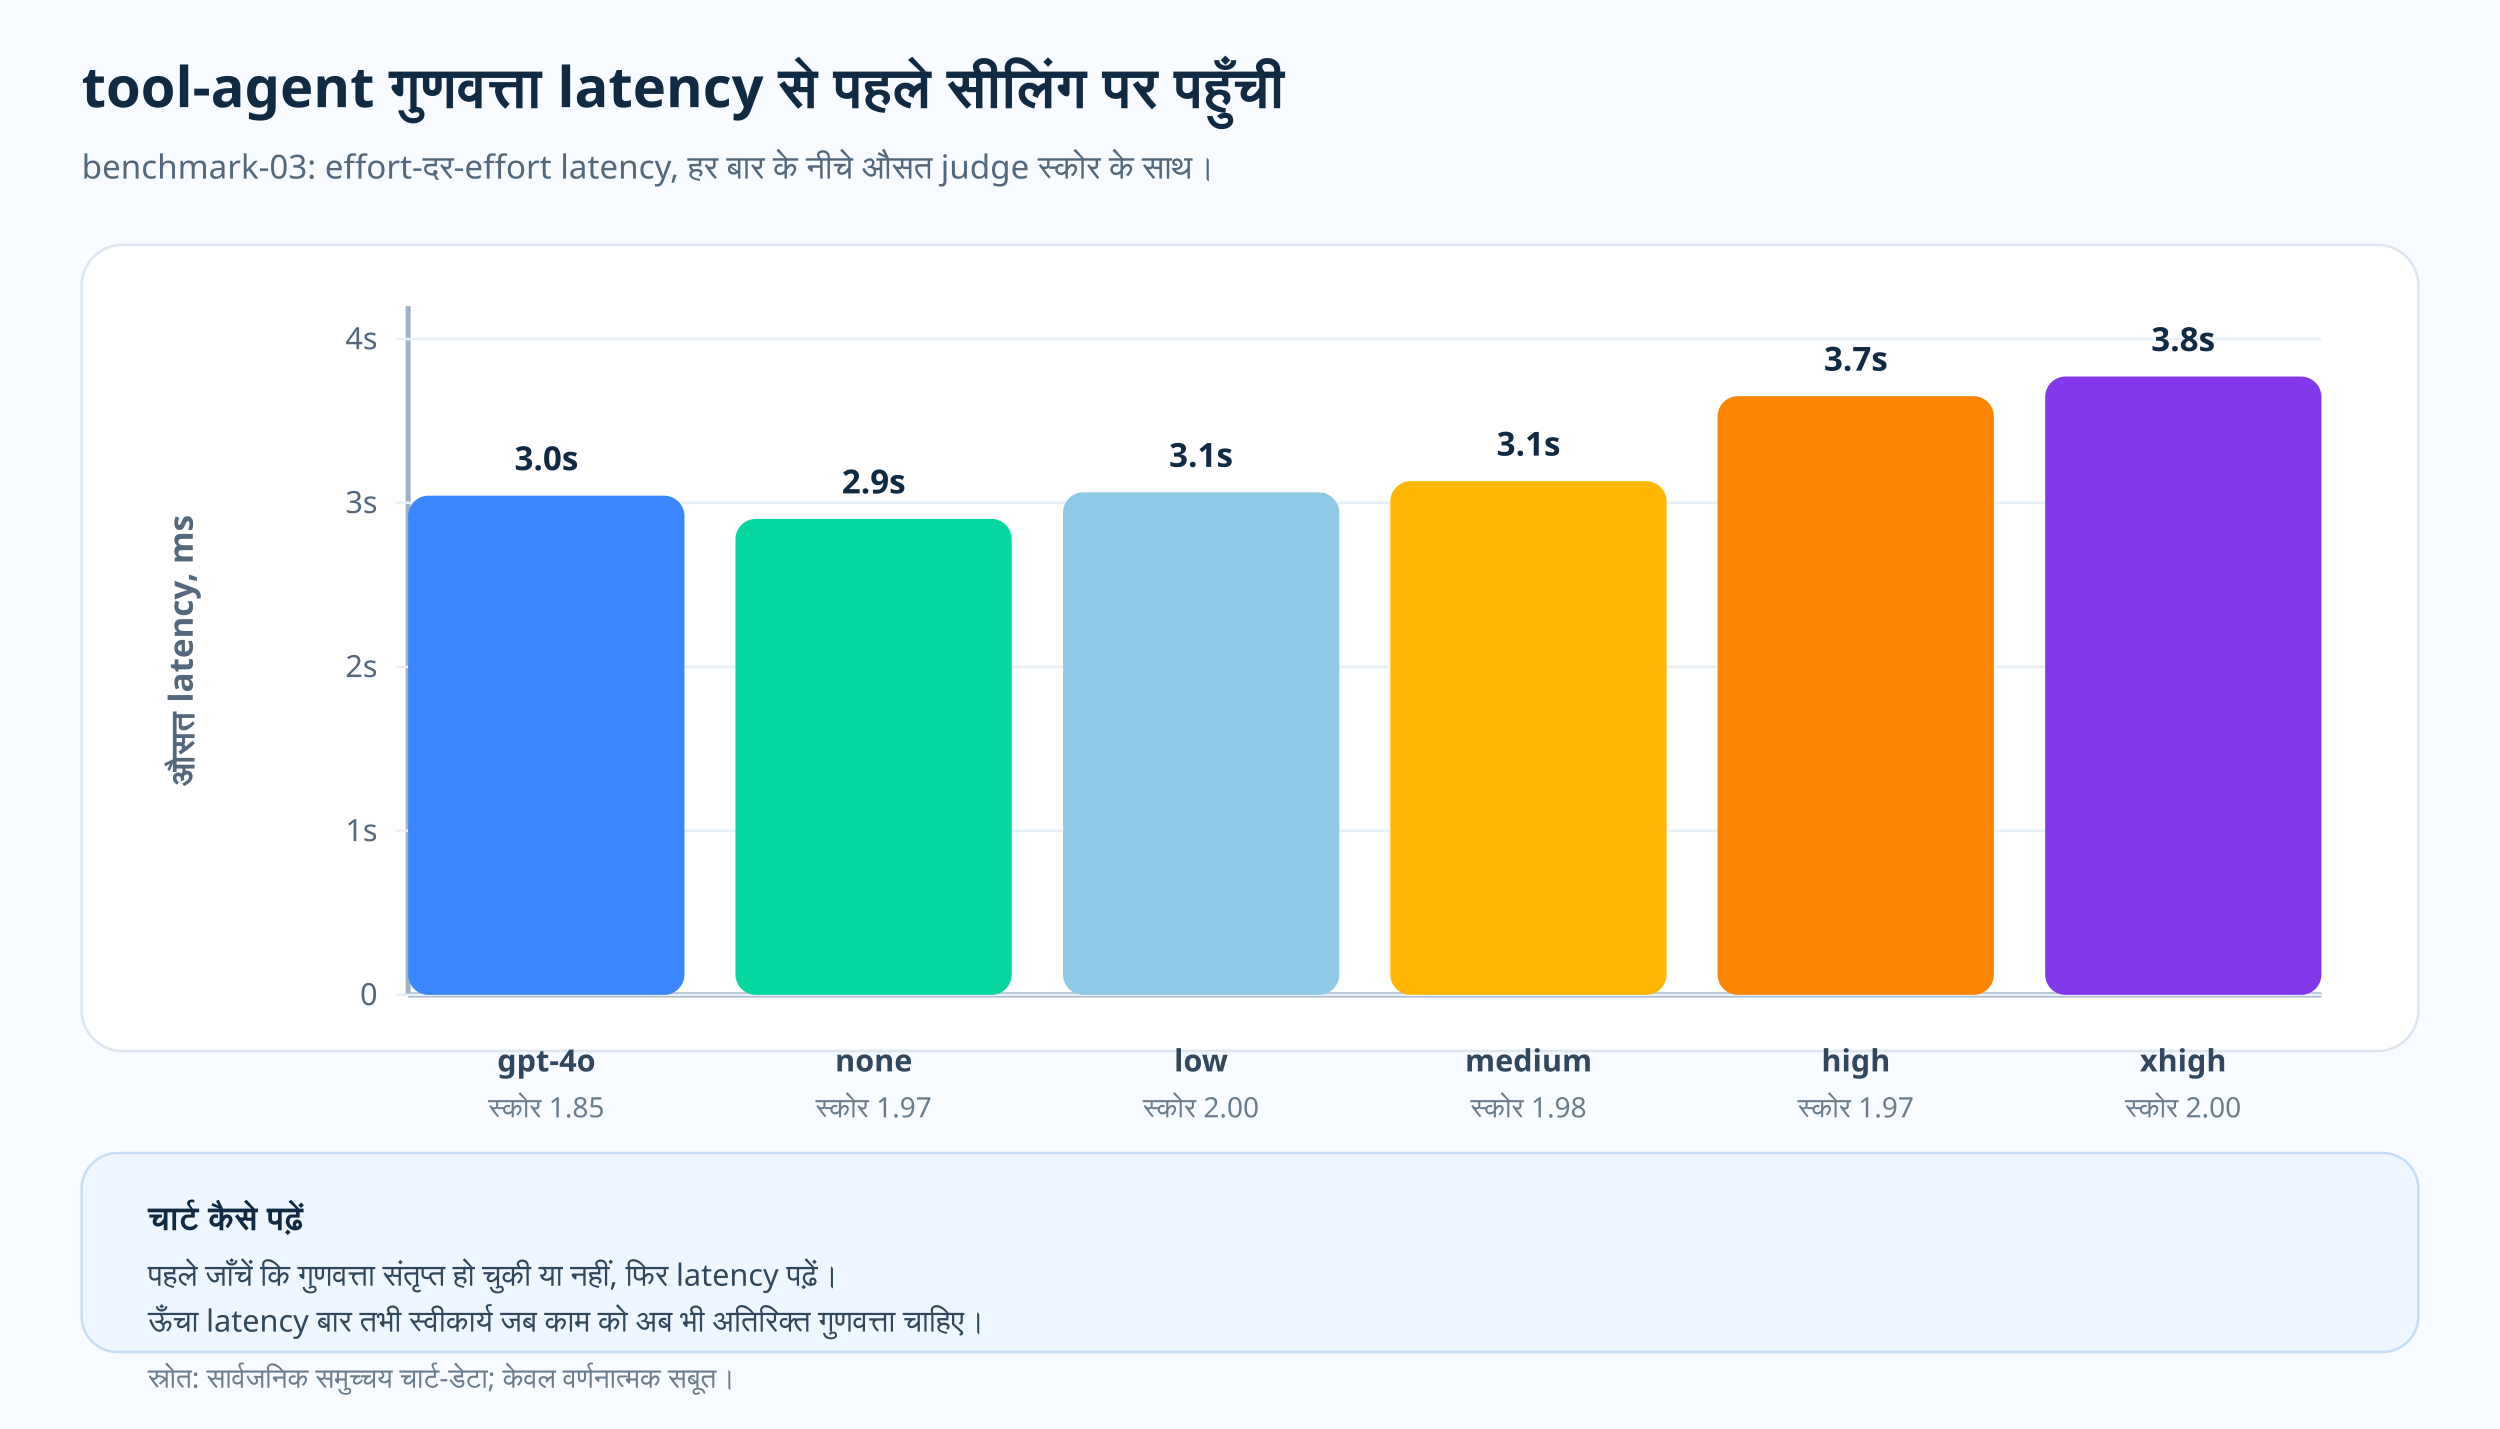
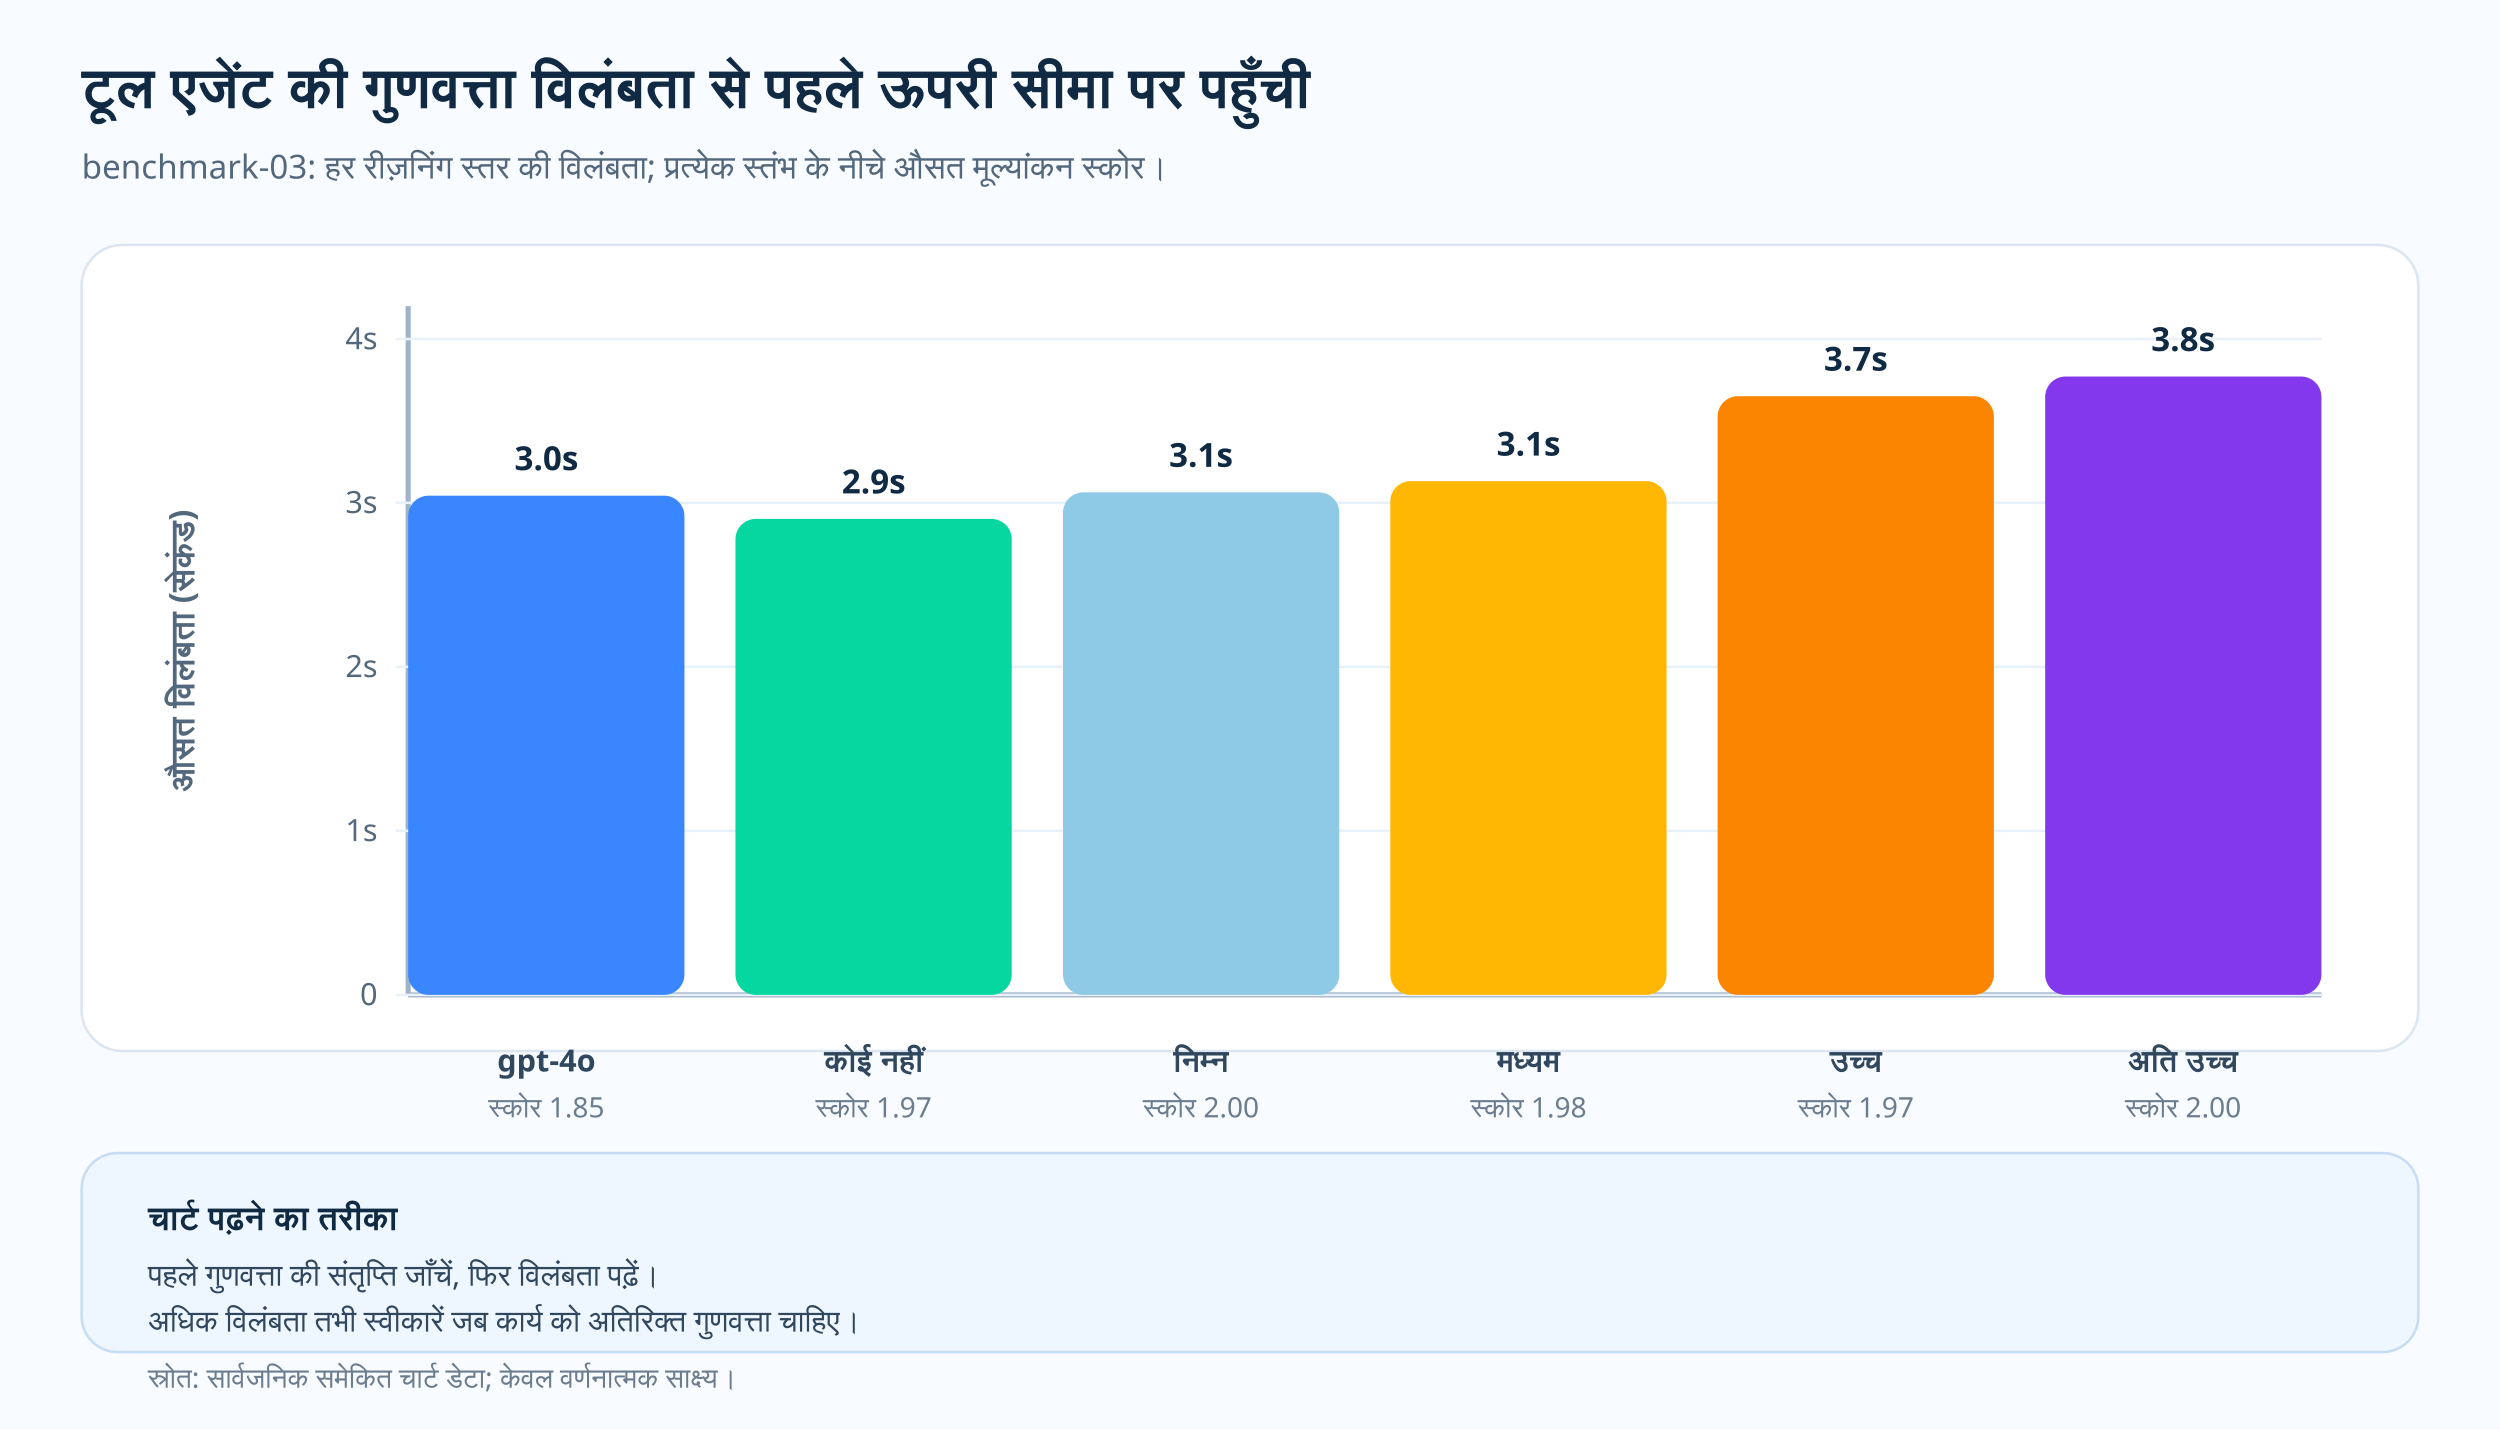
<svg xmlns="http://www.w3.org/2000/svg" role="img" aria-labelledby="title desc" viewBox="0 0 980 560">
  <rect width="980" height="560" fill="#f8fbff" />
-   <text x="32" y="42" font-family="Segoe UI, system-ui, sans-serif" font-size="22" font-weight="700" fill="#102a43">tool-agent गुणवत्ता latency से पहले सीलिंग पर पहुँची</text>
-   <text x="32" y="70" font-family="Segoe UI, system-ui, sans-serif" font-size="13" fill="#53687c">benchmark-03: effort-दर-effort latency, हर बार के नीचे औसत judge स्कोर के साथ।</text>
+   <text x="32" y="42" font-family="Segoe UI, system-ui, sans-serif" font-size="22" font-weight="700" fill="#102a43">टूल एजेंट की गुणवत्ता विलंबता से पहले ऊपरी सीमा पर पहुँची</text>
+   <text x="32" y="70" font-family="Segoe UI, system-ui, sans-serif" font-size="13" fill="#53687c">benchmark-03: हर रीज़निंग स्तर की विलंबता; प्रत्येक स्तंभ के नीचे औसत मूल्यांकन स्कोर।</text>
  <rect x="32" y="96" width="916" height="316" rx="16" fill="#fff" stroke="#dce6f0" />
  <line x1="160" y1="390" x2="910" y2="390" stroke="#9fb3c8" stroke-width="2" />
  <line x1="160" y1="120" x2="160" y2="390" stroke="#9fb3c8" stroke-width="2" />
  <line x1="155" y1="390.0" x2="910" y2="390.0" stroke="#e8f0f8" />
  <text x="148" y="394.0" text-anchor="end" font-family="Segoe UI, system-ui, sans-serif" font-size="12" fill="#53687c">0</text>
  <line x1="155" y1="325.7" x2="910" y2="325.7" stroke="#e8f0f8" />
  <text x="148" y="329.7" text-anchor="end" font-family="Segoe UI, system-ui, sans-serif" font-size="12" fill="#53687c">1s</text>
  <line x1="155" y1="261.4" x2="910" y2="261.4" stroke="#e8f0f8" />
  <text x="148" y="265.4" text-anchor="end" font-family="Segoe UI, system-ui, sans-serif" font-size="12" fill="#53687c">2s</text>
  <line x1="155" y1="197.1" x2="910" y2="197.1" stroke="#e8f0f8" />
  <text x="148" y="201.1" text-anchor="end" font-family="Segoe UI, system-ui, sans-serif" font-size="12" fill="#53687c">3s</text>
  <line x1="155" y1="132.9" x2="910" y2="132.9" stroke="#e8f0f8" />
  <text x="148" y="136.9" text-anchor="end" font-family="Segoe UI, system-ui, sans-serif" font-size="12" fill="#53687c">4s</text>
-   <text x="76" y="255.0" transform="rotate(-90 76 255.0)" text-anchor="middle" font-family="Segoe UI, system-ui, sans-serif" font-size="13" font-weight="700" fill="#53687c">औसत latency, ms</text>
+   <text x="76" y="255.0" transform="rotate(-90 76 255.0)" text-anchor="middle" font-family="Segoe UI, system-ui, sans-serif" font-size="13" font-weight="700" fill="#53687c">औसत विलंबता (सेकंड)</text>
  <rect x="160.0" y="194.3" width="108.3" height="195.7" rx="8" fill="#3a86ff" />
  <text x="214.2" y="184.3" text-anchor="middle" font-family="Segoe UI, system-ui, sans-serif" font-size="13" font-weight="700" fill="#102a43">3.0s</text>
  <text x="214.2" y="420" text-anchor="middle" font-family="Segoe UI, system-ui, sans-serif" font-size="12" font-weight="700" fill="#31475e">gpt-4o</text>
  <text x="214.2" y="438" text-anchor="middle" font-family="Segoe UI, system-ui, sans-serif" font-size="11" fill="#6b7c8e">स्कोर 1.85</text>
  <rect x="288.3" y="203.4" width="108.3" height="186.6" rx="8" fill="#06d6a0" />
  <text x="342.5" y="193.4" text-anchor="middle" font-family="Segoe UI, system-ui, sans-serif" font-size="13" font-weight="700" fill="#102a43">2.9s</text>
-   <text x="342.5" y="420" text-anchor="middle" font-family="Segoe UI, system-ui, sans-serif" font-size="12" font-weight="700" fill="#31475e">none</text>
+   <text x="342.5" y="420" text-anchor="middle" font-family="Segoe UI, system-ui, sans-serif" font-size="12" font-weight="700" fill="#31475e">कोई नहीं</text>
  <text x="342.5" y="438" text-anchor="middle" font-family="Segoe UI, system-ui, sans-serif" font-size="11" fill="#6b7c8e">स्कोर 1.97</text>
  <rect x="416.7" y="193.0" width="108.3" height="197.0" rx="8" fill="#8ecae6" />
  <text x="470.8" y="183.0" text-anchor="middle" font-family="Segoe UI, system-ui, sans-serif" font-size="13" font-weight="700" fill="#102a43">3.1s</text>
-   <text x="470.8" y="420" text-anchor="middle" font-family="Segoe UI, system-ui, sans-serif" font-size="12" font-weight="700" fill="#31475e">low</text>
+   <text x="470.8" y="420" text-anchor="middle" font-family="Segoe UI, system-ui, sans-serif" font-size="12" font-weight="700" fill="#31475e">निम्न</text>
  <text x="470.8" y="438" text-anchor="middle" font-family="Segoe UI, system-ui, sans-serif" font-size="11" fill="#6b7c8e">स्कोर 2.00</text>
  <rect x="545.0" y="188.6" width="108.3" height="201.4" rx="8" fill="#ffb703" />
  <text x="599.2" y="178.6" text-anchor="middle" font-family="Segoe UI, system-ui, sans-serif" font-size="13" font-weight="700" fill="#102a43">3.1s</text>
-   <text x="599.2" y="420" text-anchor="middle" font-family="Segoe UI, system-ui, sans-serif" font-size="12" font-weight="700" fill="#31475e">medium</text>
+   <text x="599.2" y="420" text-anchor="middle" font-family="Segoe UI, system-ui, sans-serif" font-size="12" font-weight="700" fill="#31475e">मध्यम</text>
  <text x="599.2" y="438" text-anchor="middle" font-family="Segoe UI, system-ui, sans-serif" font-size="11" fill="#6b7c8e">स्कोर 1.98</text>
  <rect x="673.3" y="155.3" width="108.3" height="234.7" rx="8" fill="#fb8500" />
  <text x="727.5" y="145.3" text-anchor="middle" font-family="Segoe UI, system-ui, sans-serif" font-size="13" font-weight="700" fill="#102a43">3.7s</text>
-   <text x="727.5" y="420" text-anchor="middle" font-family="Segoe UI, system-ui, sans-serif" font-size="12" font-weight="700" fill="#31475e">high</text>
+   <text x="727.5" y="420" text-anchor="middle" font-family="Segoe UI, system-ui, sans-serif" font-size="12" font-weight="700" fill="#31475e">उच्च</text>
  <text x="727.5" y="438" text-anchor="middle" font-family="Segoe UI, system-ui, sans-serif" font-size="11" fill="#6b7c8e">स्कोर 1.97</text>
  <rect x="801.7" y="147.6" width="108.3" height="242.4" rx="8" fill="#8338ec" />
  <text x="855.8" y="137.6" text-anchor="middle" font-family="Segoe UI, system-ui, sans-serif" font-size="13" font-weight="700" fill="#102a43">3.8s</text>
-   <text x="855.8" y="420" text-anchor="middle" font-family="Segoe UI, system-ui, sans-serif" font-size="12" font-weight="700" fill="#31475e">xhigh</text>
+   <text x="855.8" y="420" text-anchor="middle" font-family="Segoe UI, system-ui, sans-serif" font-size="12" font-weight="700" fill="#31475e">अति उच्च</text>
  <text x="855.8" y="438" text-anchor="middle" font-family="Segoe UI, system-ui, sans-serif" font-size="11" fill="#6b7c8e">स्कोर 2.00</text>
  <rect x="32" y="452" width="916" height="78" rx="14" fill="#eef7ff" stroke="#c7ddf3" />
-   <text x="58" y="482" font-family="Segoe UI, system-ui, sans-serif" font-size="13" font-weight="700" fill="#102a43">चार्ट कैसे पढ़ें</text>
-   <text x="58" y="504" font-family="Segoe UI, system-ui, sans-serif" font-size="12" fill="#31475e">पहले जाँचें कि गुणवत्ता संतृप्त हो चुकी या नहीं, फिर latency पढ़ें।</text>
-   <text x="58" y="522" font-family="Segoe UI, system-ui, sans-serif" font-size="12" fill="#31475e">ऊँचा latency बार तभी स्वीकार्य जब काम को अब भी अतिरिक्त गुणवत्ता चाहिए।</text>
-   <text x="58" y="544" font-family="Segoe UI, system-ui, sans-serif" font-size="11" fill="#6b7c8e">स्रोत: सार्वजनिक समुच्चय चार्ट-डेटा; केवल वर्णनात्मक सबूत।</text>
+   <text x="58" y="482" font-family="Segoe UI, system-ui, sans-serif" font-size="13" font-weight="700" fill="#102a43">चार्ट पढ़ने का तरीका</text>
+   <text x="58" y="504" font-family="Segoe UI, system-ui, sans-serif" font-size="12" fill="#31475e">पहले गुणवत्ता की संतृप्ति जाँचें, फिर विलंबता पढ़ें।</text>
+   <text x="58" y="522" font-family="Segoe UI, system-ui, sans-serif" font-size="12" fill="#31475e">अधिक विलंबता तभी स्वीकारें जब कार्य को अतिरिक्त गुणवत्ता चाहिए।</text>
+   <text x="58" y="544" font-family="Segoe UI, system-ui, sans-serif" font-size="11" fill="#6b7c8e">स्रोत: सार्वजनिक समेकित चार्ट डेटा; केवल वर्णनात्मक साक्ष्य।</text>
</svg>
